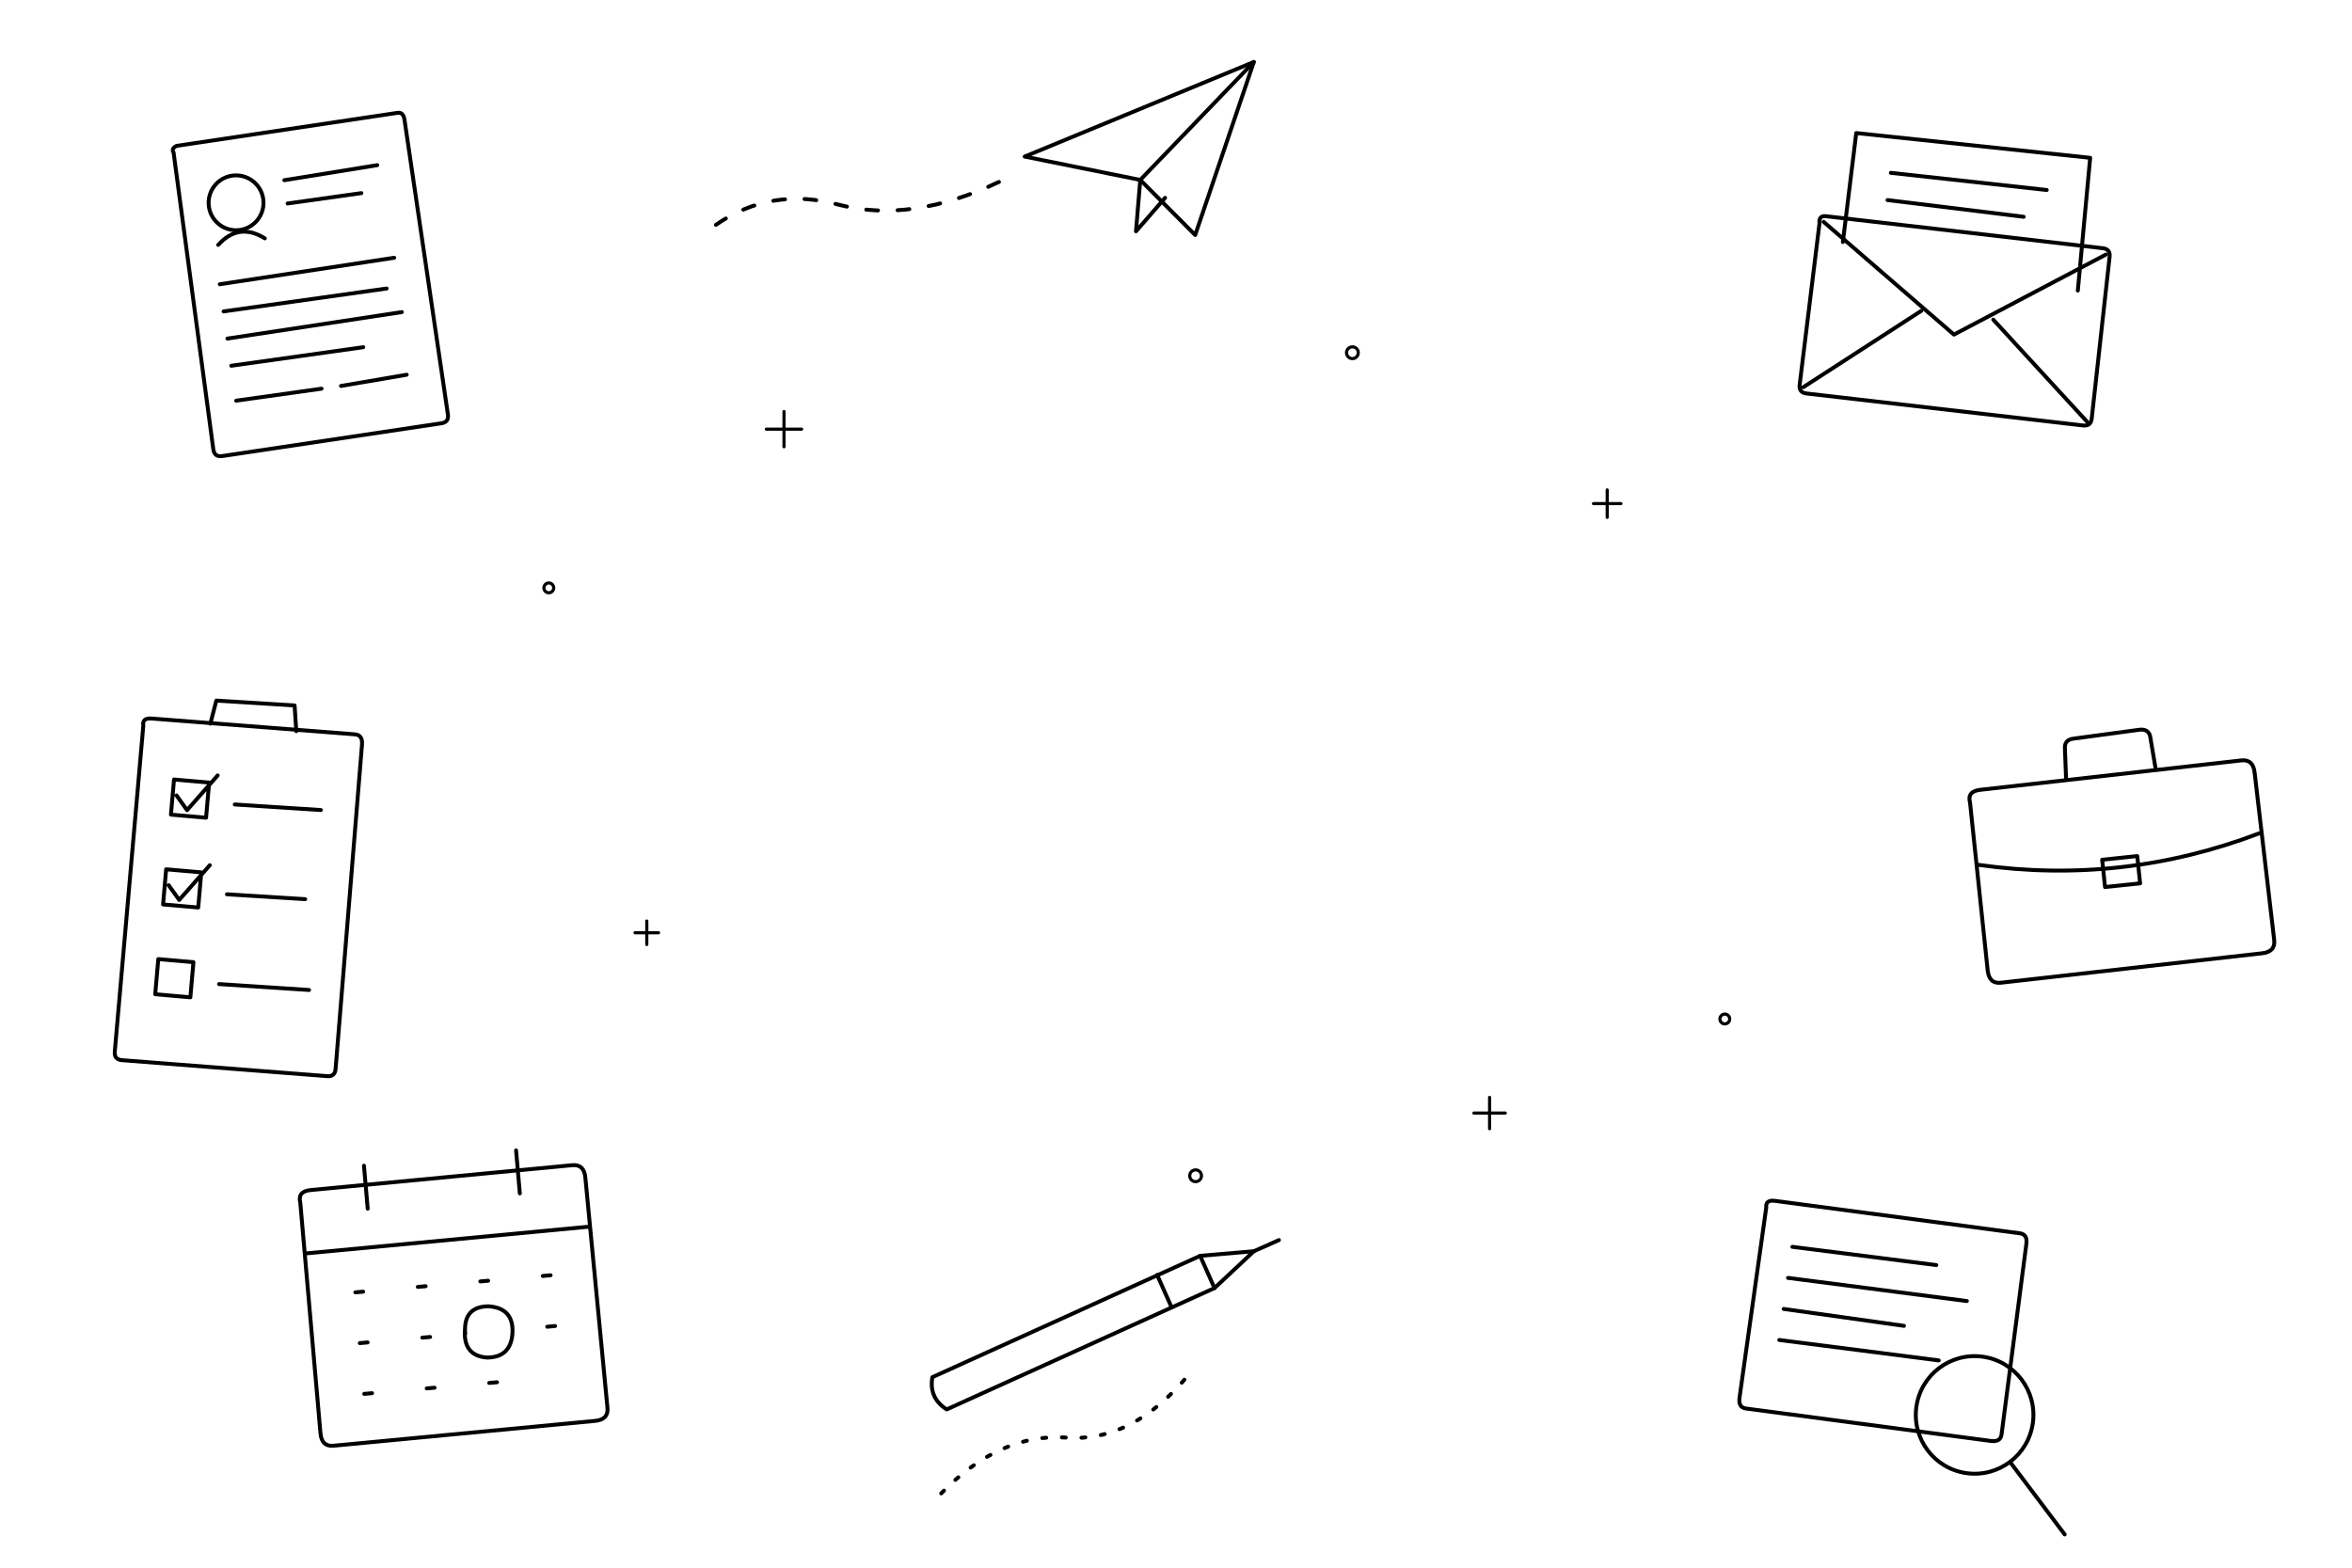
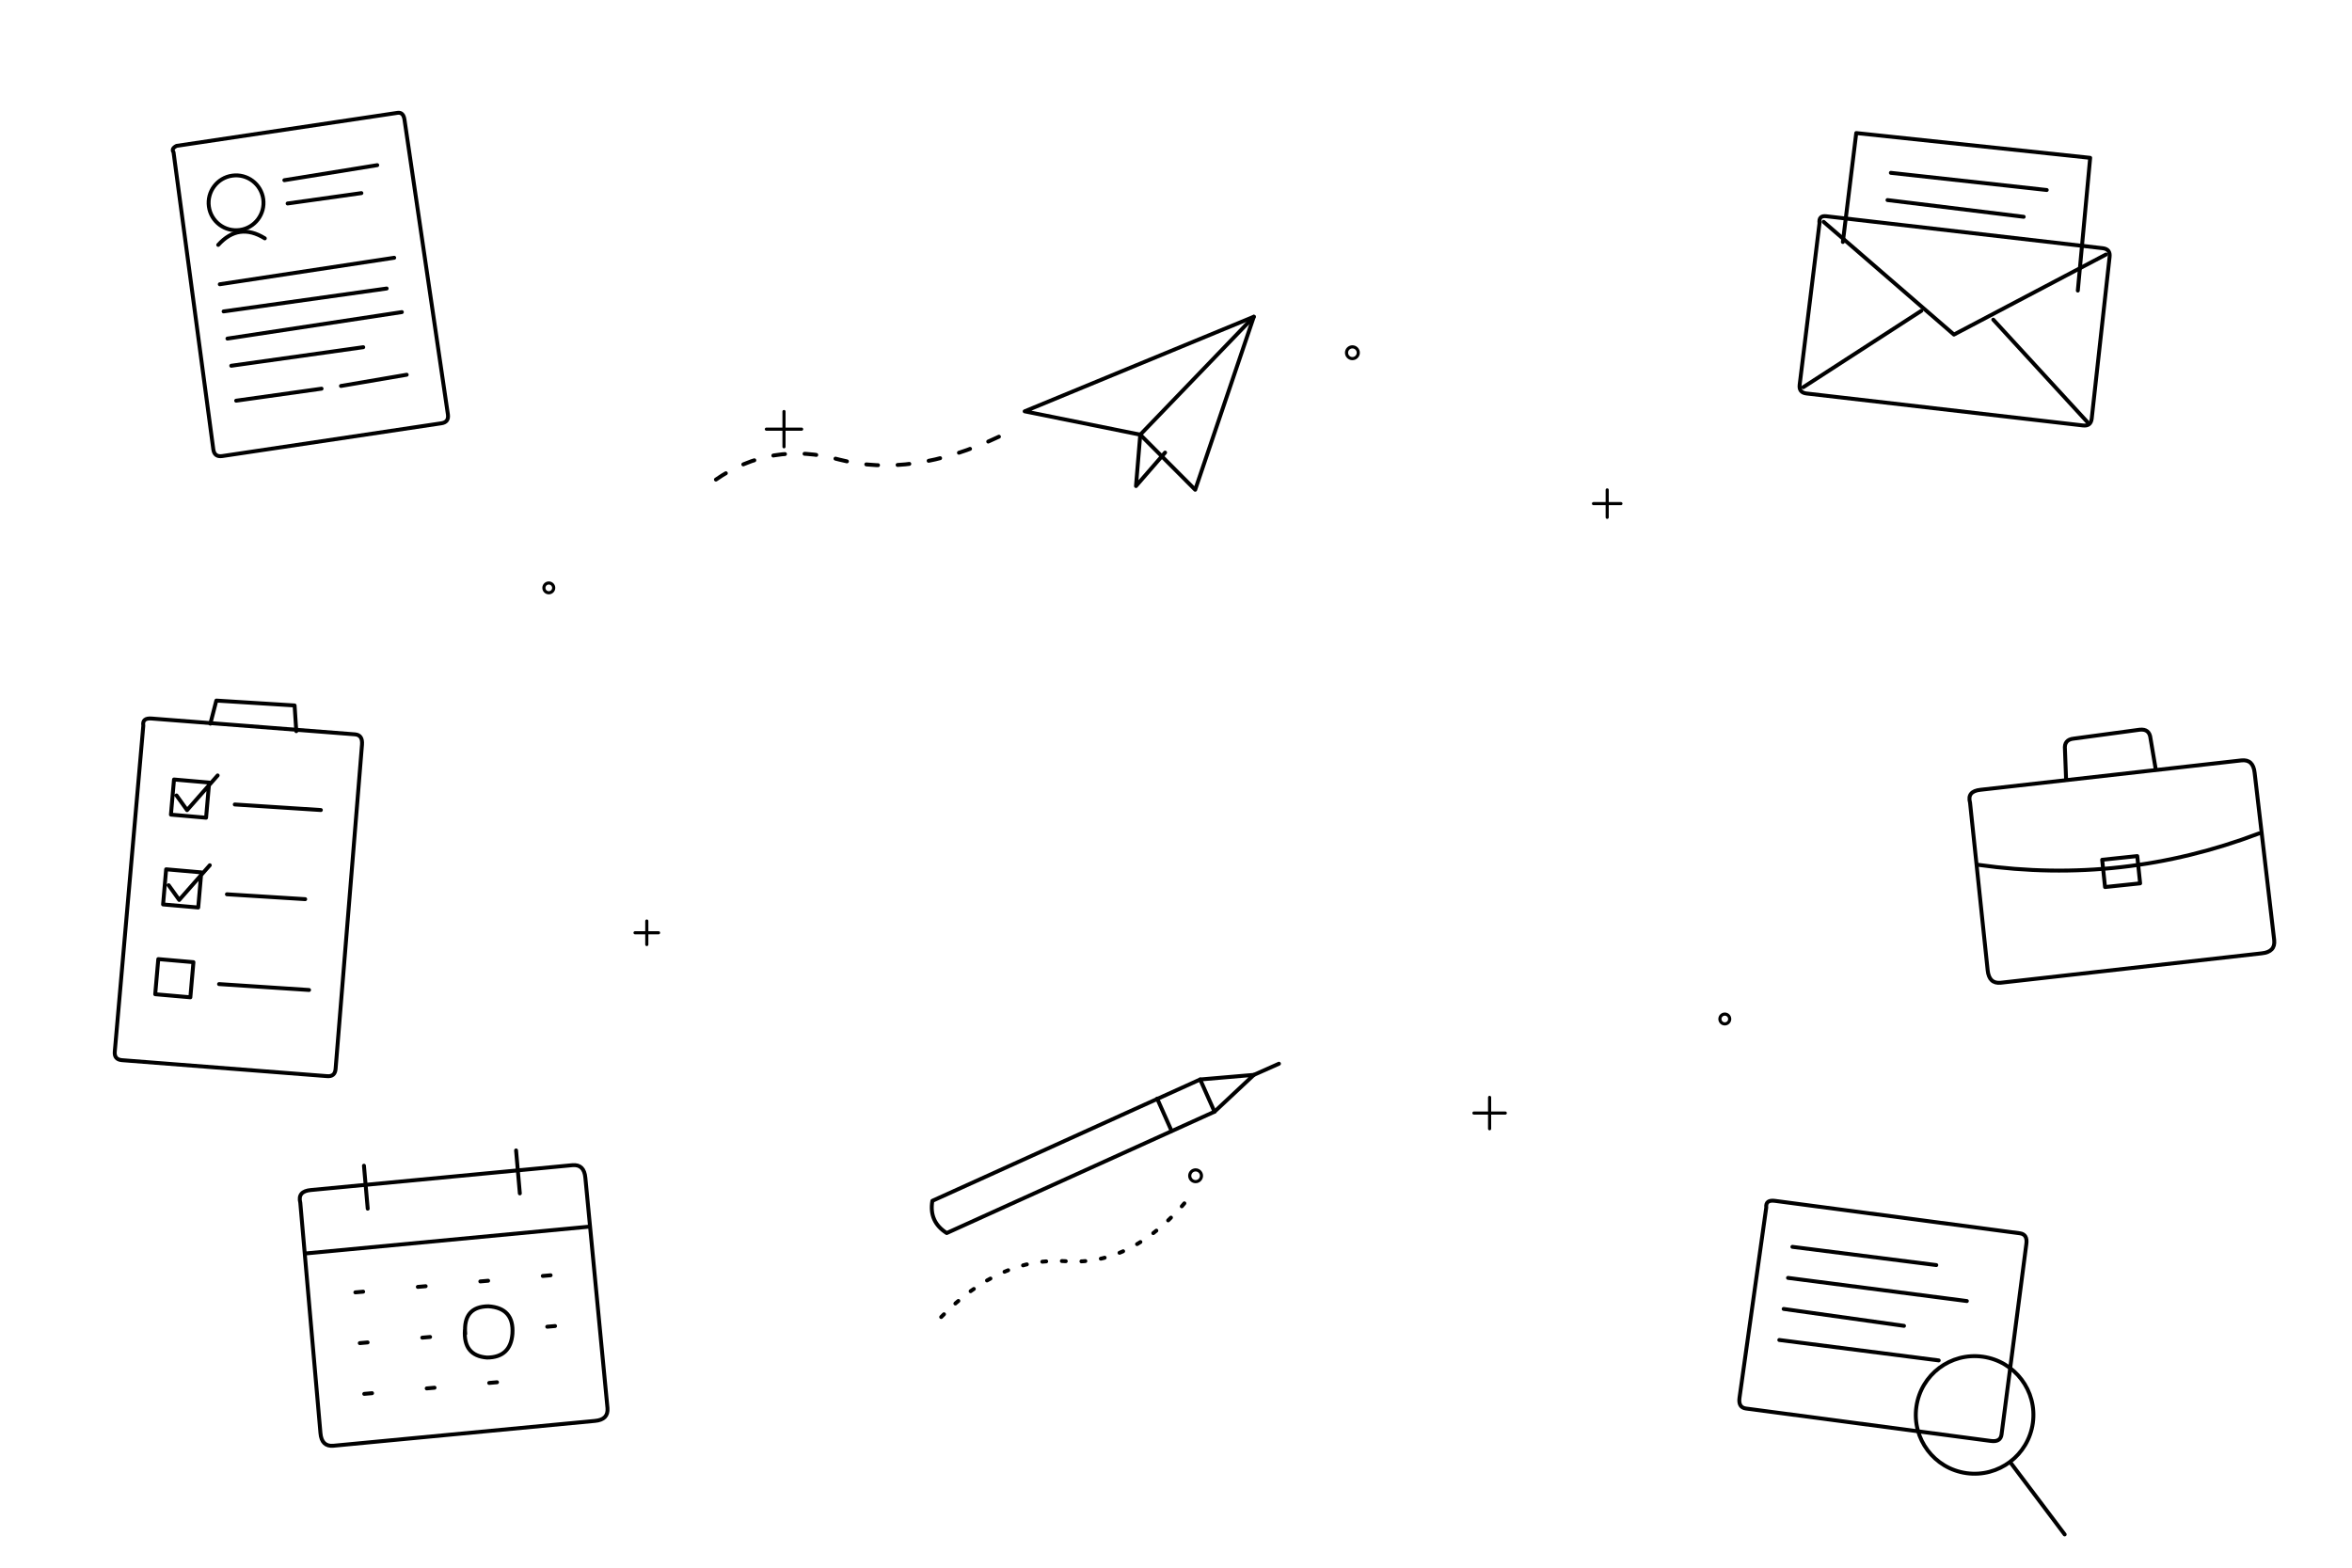
<svg xmlns="http://www.w3.org/2000/svg" viewBox="0 0 1200 800" fill="none" stroke="#000" stroke-width="2" stroke-linecap="round" stroke-linejoin="round">
  <g transform="translate(86 74) rotate(-8)">
    <path d="M2 4 Q1 2 4 1 L118 0 Q121 0 121 4 L122 156 Q122 160 118 160 L5 161 Q1 161 1 157 Z" />
    <circle cx="30" cy="34" r="14" />
    <path d="M18 54 Q30 44 42 54" />
    <path d="M56 26 L104 25 M56 38 L94 38" />
    <path d="M16 74 L106 73 M16 88 L100 88 M16 102 L106 101 M16 116 L84 116" />
    <path d="M16 134 L60 134 M70 134 L104 133" />
  </g>
  <g transform="translate(930 92) rotate(7)">
    <path d="M14 -26 L134 -28 L136 40 M14 -26 L14 30" />
    <path d="M34 -8 L114 -9 M34 6 L104 6" />
    <path d="M1 22 Q0 18 4 18 L146 17 Q150 17 150 21 L151 104 Q151 108 147 108 L5 109 Q1 109 1 105 Z" />
    <path d="M3 21 L76 70 L148 20" />
    <path d="M3 106 L58 60 M149 106 L95 60" />
  </g>
-   <g transform="translate(520 40) rotate(-4)">
+   <g transform="translate(520 170) rotate(-4)">
    <path d="M0 40 L120 0 L84 86 L58 56 Z" />
    <path d="M120 0 L58 56 L54 82 L70 66" />
    <path d="M-14 52 Q-60 70 -96 58 Q-130 46 -160 64" stroke-dasharray="6 10" />
  </g>
  <g transform="translate(70 360) rotate(5)">
    <path d="M4 10 Q3 6 8 6 L112 5 Q116 5 116 10 L117 176 Q117 180 113 180 L8 181 Q4 181 4 177 Z" />
    <path d="M38 6 L40 -6 L80 -7 L82 6" />
    <path d="M22 36 h18 v18 h-18 Z M24 44 L30 51 L44 32" />
    <path d="M54 46 L98 45" />
    <path d="M22 82 h18 v18 h-18 Z M24 90 L30 97 L44 78" />
    <path d="M54 92 L94 91" />
    <path d="M22 128 h18 v18 h-18 Z" />
    <path d="M54 138 L100 137" />
  </g>
  <g transform="translate(1000 380) rotate(-6)">
    <path d="M2 30 Q1 24 8 24 L142 23 Q148 23 148 30 L149 116 Q149 122 142 122 L8 123 Q2 123 2 116 Z" />
    <path d="M52 23 L53 8 Q53 3 58 3 L92 2 Q97 2 97 7 L98 23" />
    <path d="M3 62 Q75 80 147 61" />
    <path d="M66 66 h18 v14 h-18 Z" />
  </g>
  <g transform="translate(150 600) rotate(-5)">
    <path d="M2 14 Q1 8 8 8 L142 7 Q148 7 148 14 L149 132 Q149 138 142 138 L8 139 Q2 139 2 132 Z" />
    <path d="M3 40 L148 39" />
    <path d="M36 -2 L36 20 M114 -3 L114 19" />
    <path d="M26 62 h4 M58 62 h4 M90 62 h4 M122 62 h4 M26 88 h4 M58 88 h4 M122 88 h4 M26 114 h4 M58 114 h4 M90 114 h4" />
    <path d="M80 88 Q80 74 93 75 Q106 77 104 90 Q102 102 90 101 Q78 99 80 86" />
  </g>
-   <g transform="translate(470 690) rotate(-24)">
+   <g transform="translate(470 600) rotate(-24)">
    <path d="M0 14 L150 13 L176 22 L150 31 L0 32 Q-6 23 0 14 Z" />
    <path d="M150 13 L150 31 M126 13 L126 31" />
    <path d="M176 22 L190 22" />
    <path d="M-20 70 Q20 54 50 70 T120 66" stroke-dasharray="2 8" />
  </g>
  <g transform="translate(900 610) rotate(8)">
    <path d="M2 6 Q1 2 6 2 L132 1 Q136 1 136 6 L137 104 Q137 108 132 108 L6 109 Q2 109 2 104 Z" />
    <path d="M18 24 L92 23 M18 40 L110 39 M18 56 L80 56 M18 72 L100 71" />
    <circle cx="122" cy="96" r="30" />
    <path d="M144 118 L176 150" />
  </g>
  <g stroke-width="1.6">
    <path d="M400 210 v18 M391 219 h18" />
    <path d="M820 250 v14 M813 257 h14" />
    <path d="M760 560 v16 M752 568 h16" />
    <path d="M330 470 v12 M324 476 h12" />
    <circle cx="690" cy="180" r="3" />
    <circle cx="280" cy="300" r="2.5" />
    <circle cx="880" cy="520" r="2.5" />
    <circle cx="610" cy="600" r="3" />
  </g>
</svg>
